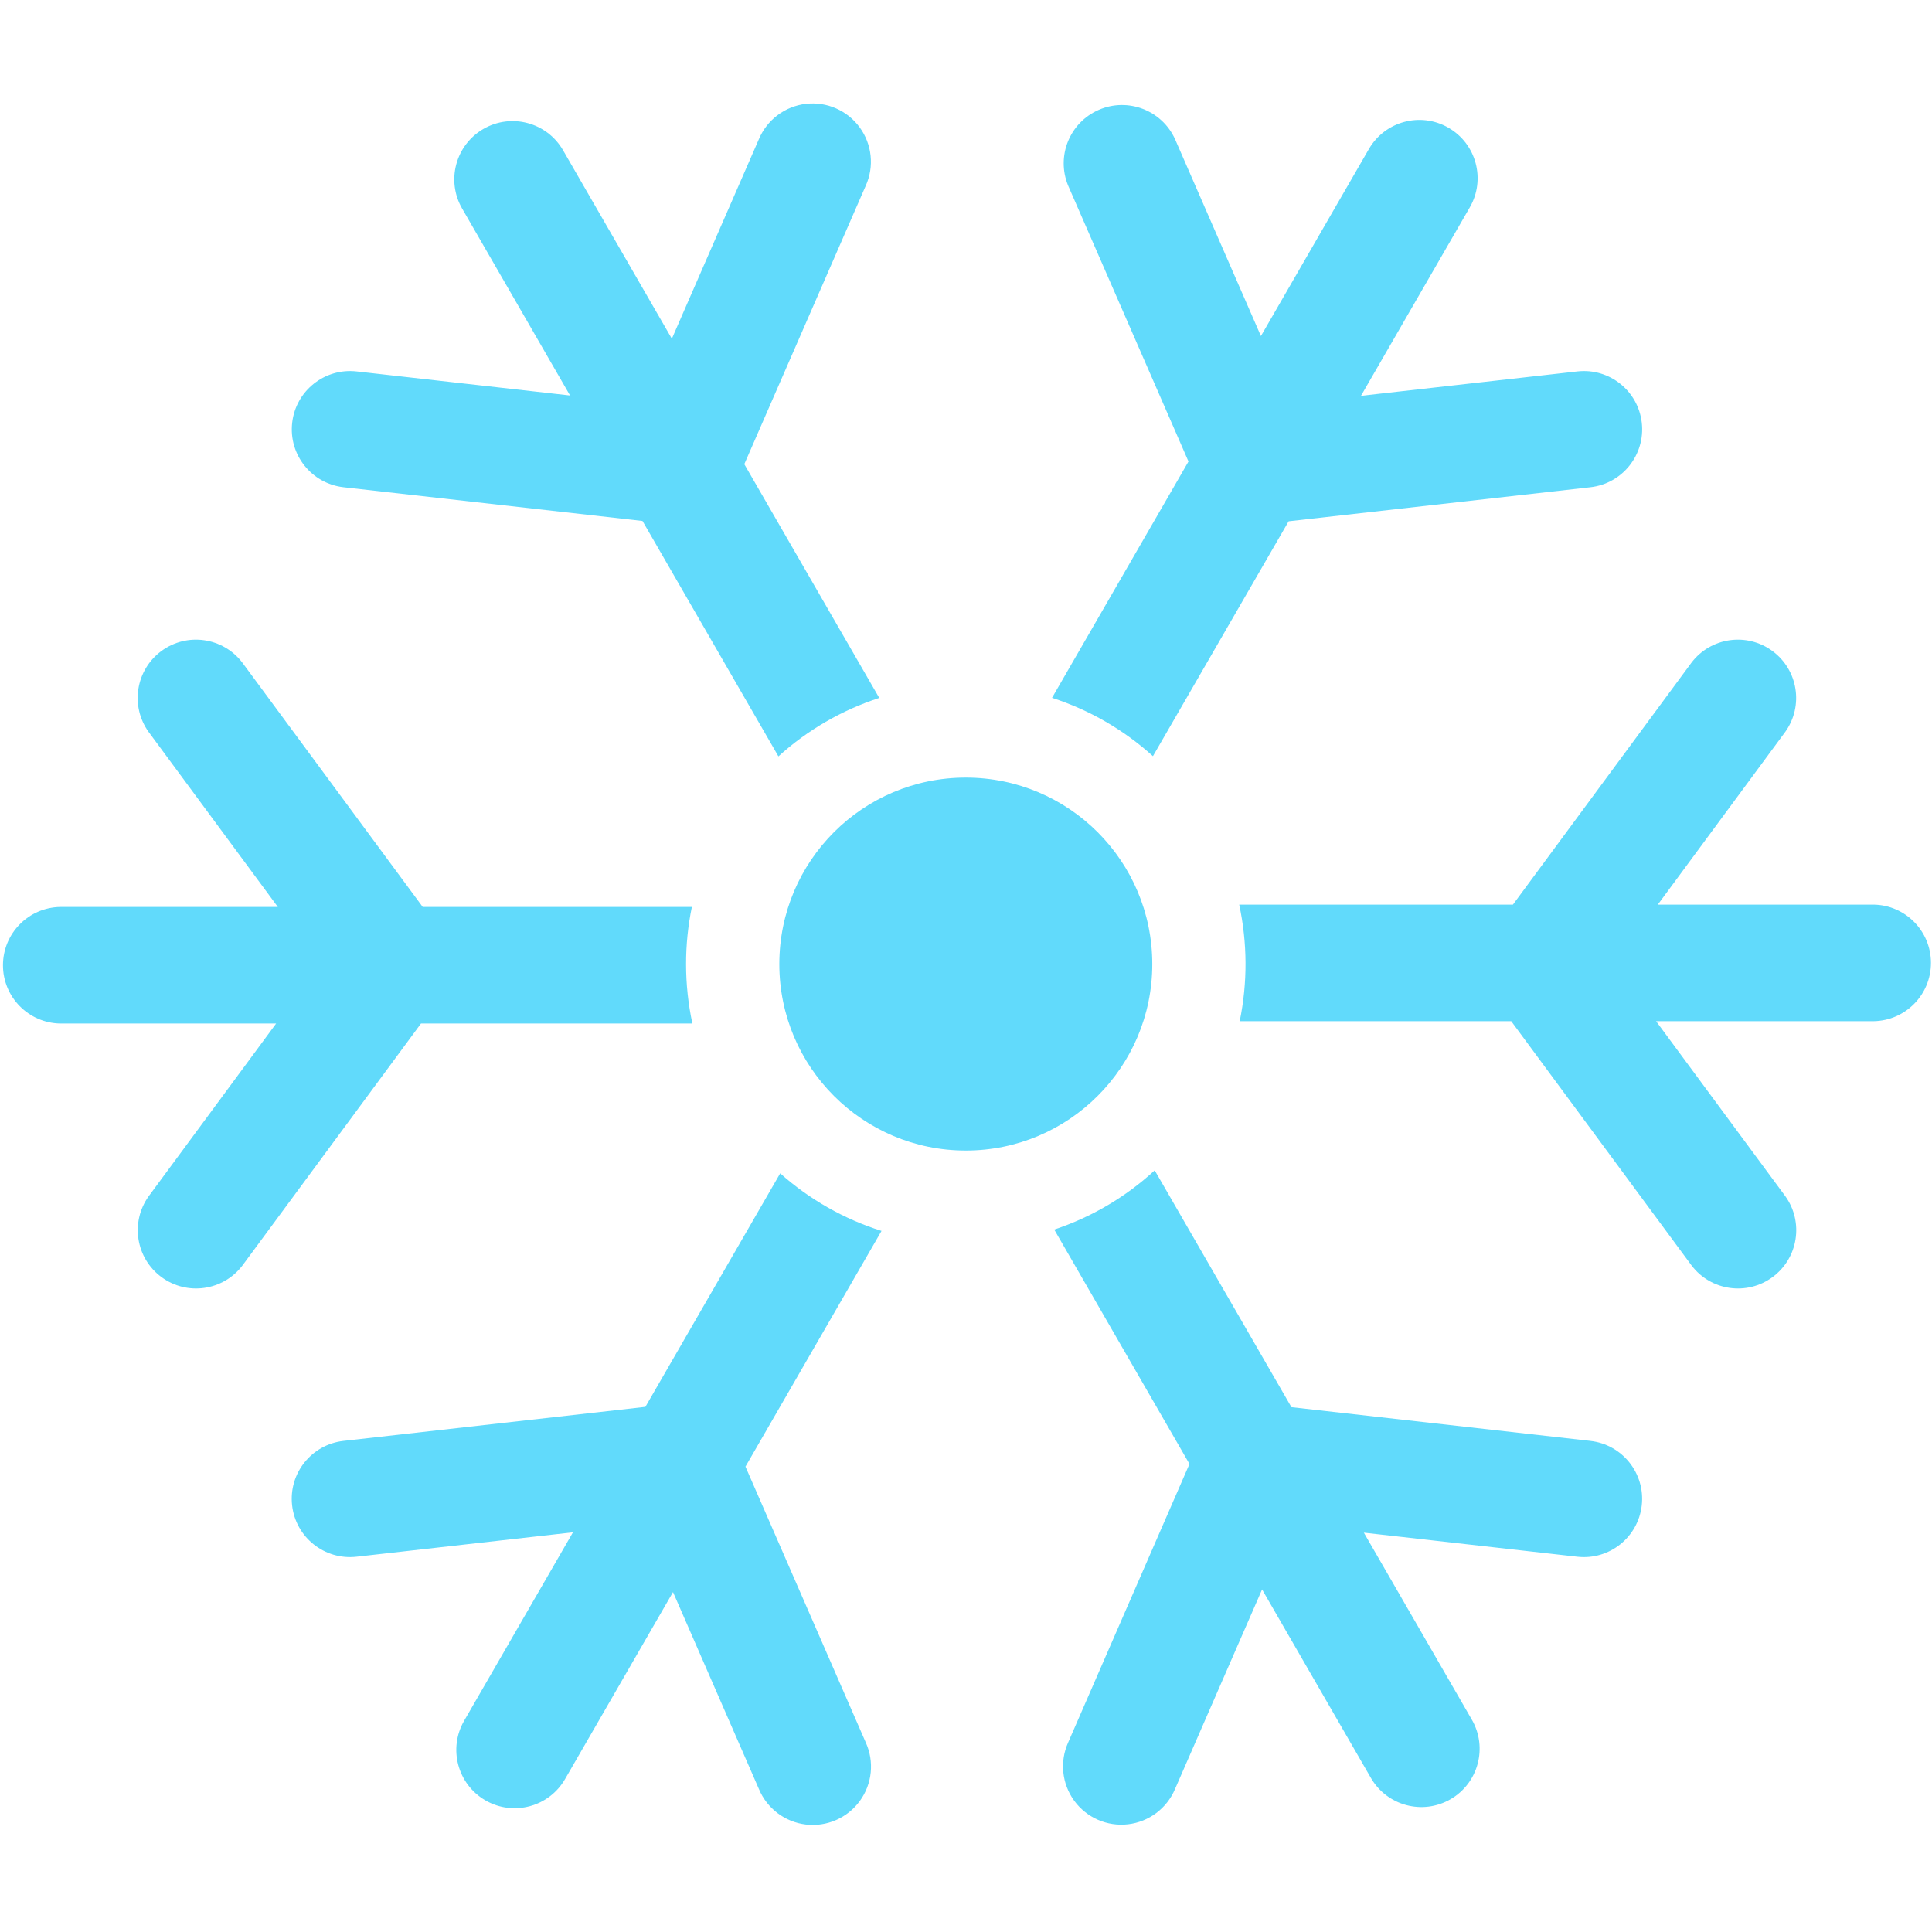
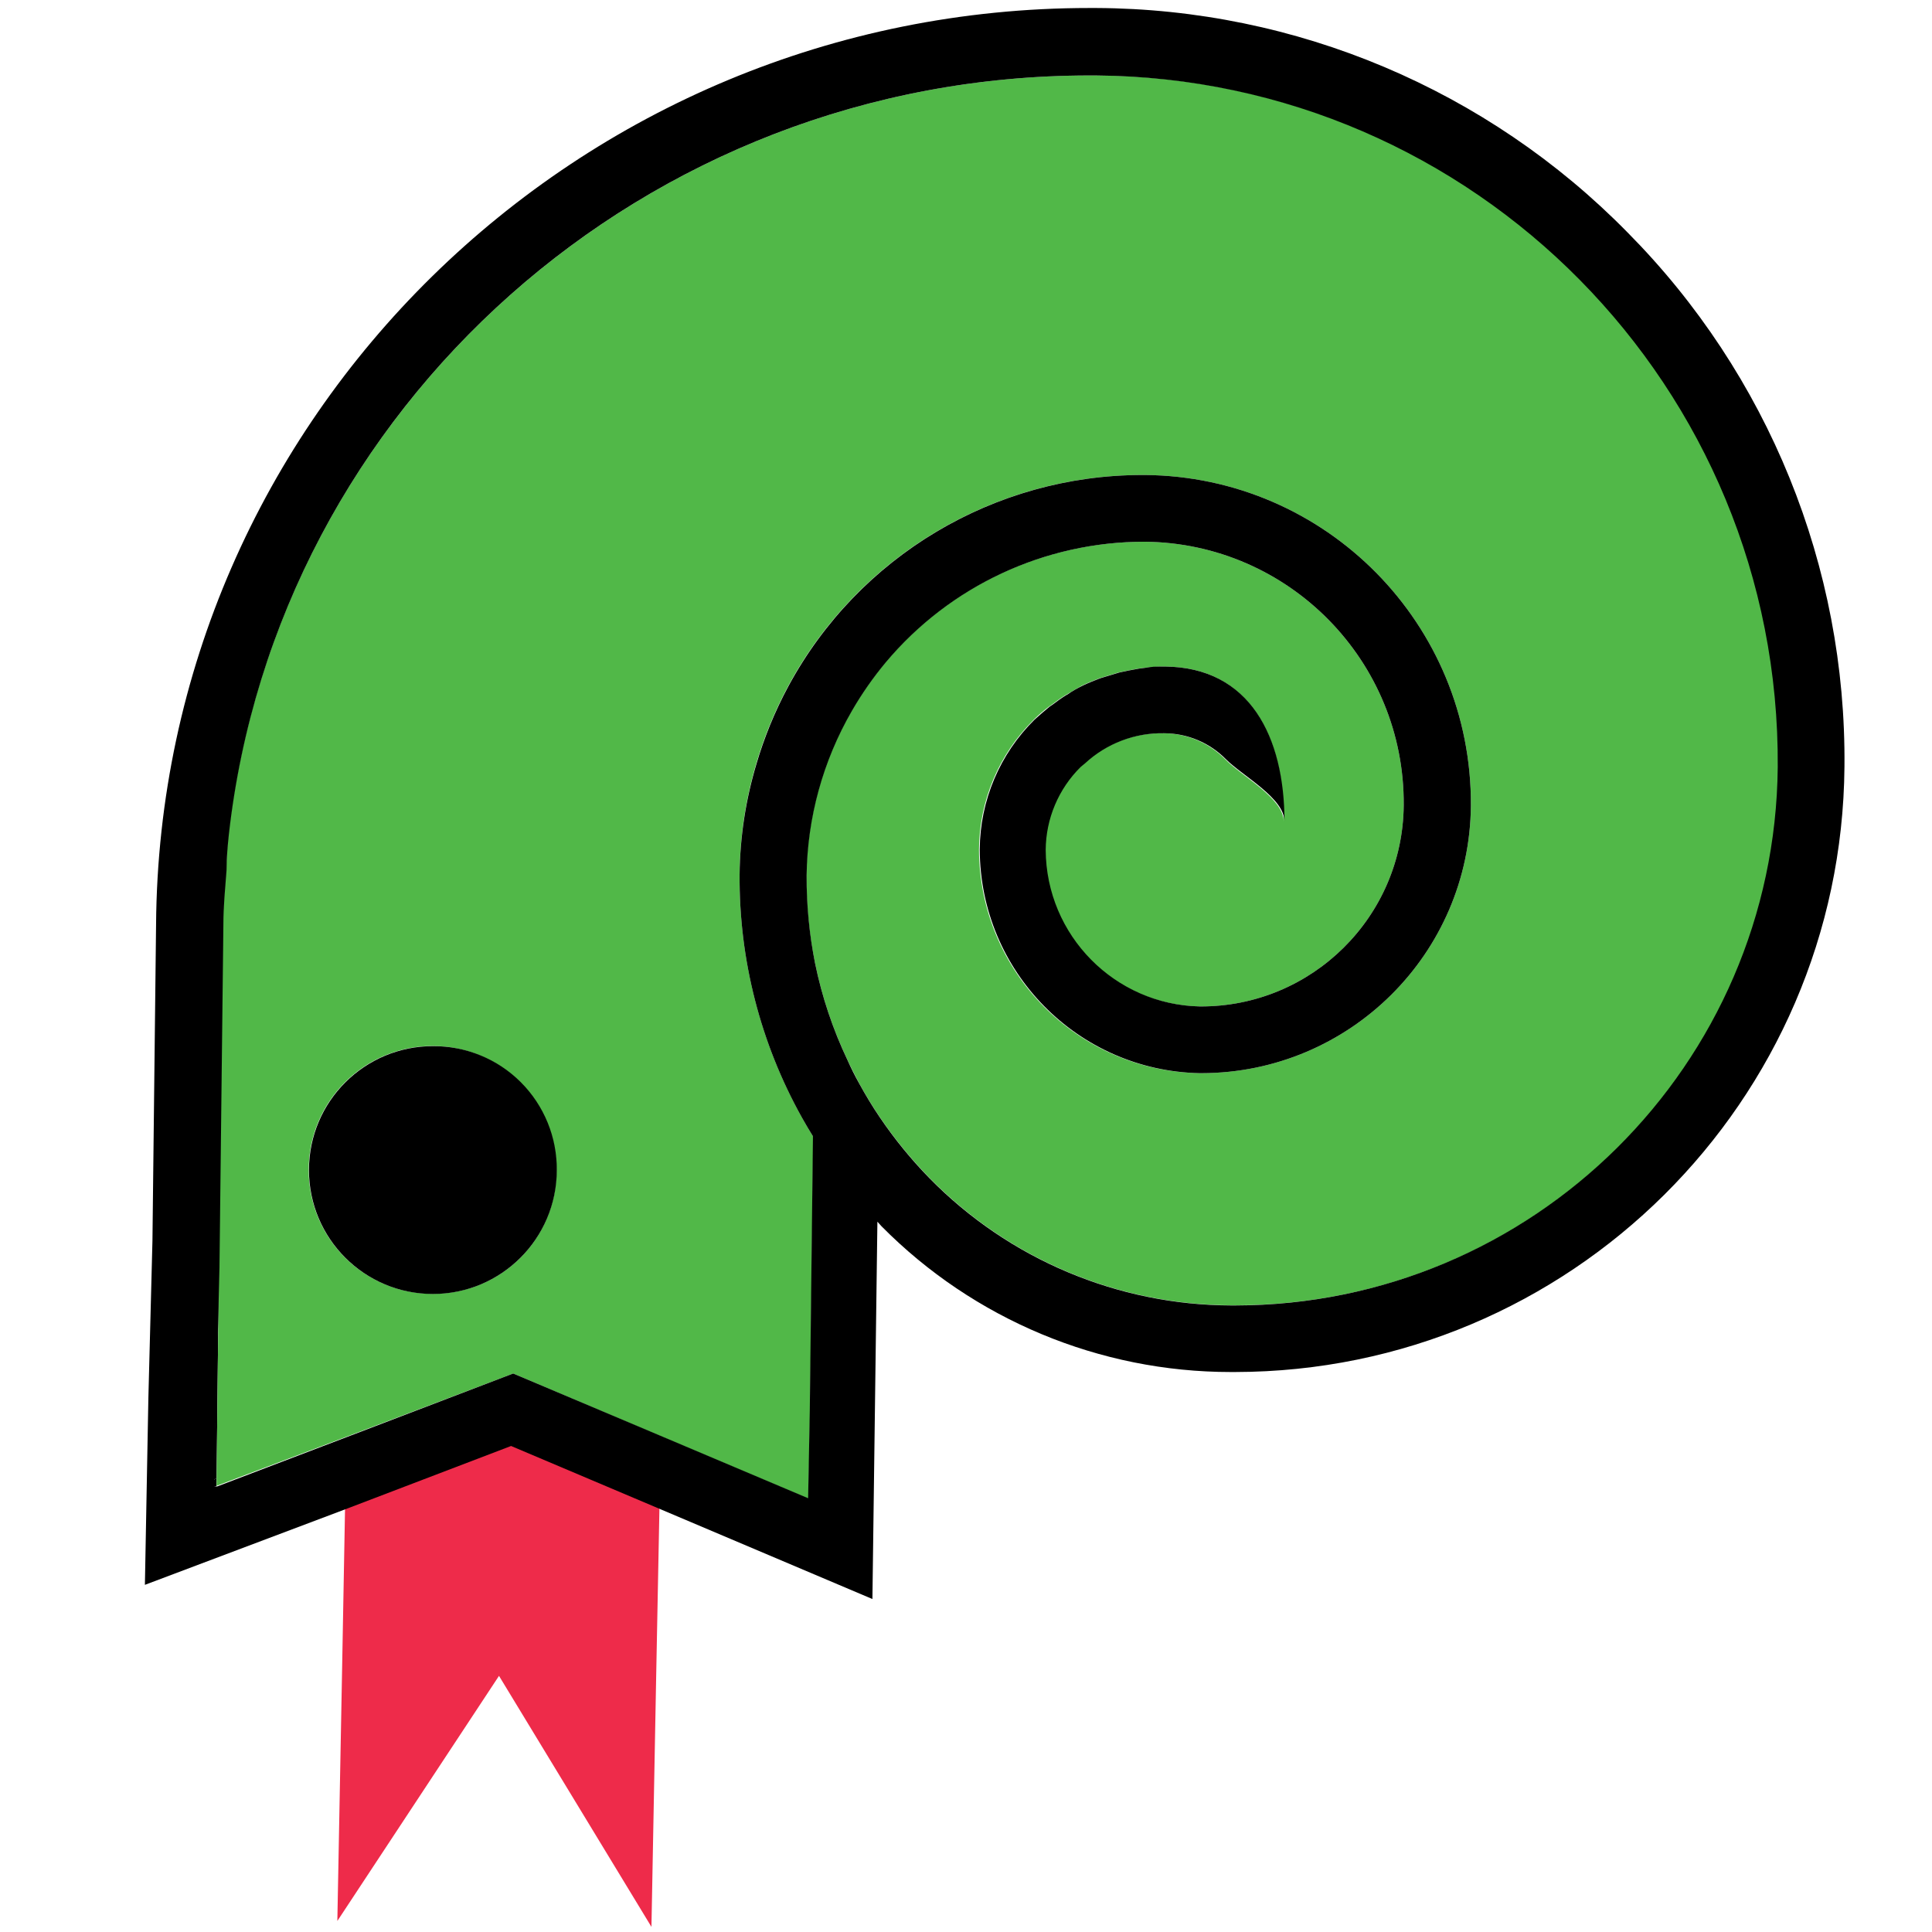
- <svg xmlns="http://www.w3.org/2000/svg" viewBox="0 0 1000 1000">
-   <g fill="#61dafb">
-     <circle cx="499.9" cy="499" r="96.52" />
-     <path d="M849.79,218.84a30.15,30.15,0,0,0-33.35-26.59l-112,12.63,56.33-97.56a30.16,30.16,0,0,0-52.25-30.16l-55.87,96.78L608.19,72a30.17,30.17,0,0,0-55.3,24.12l62.27,142.75L544.53,361.2a143.79,143.79,0,0,1,52.23,30.19L667,269.81,823.2,252.19A30.16,30.16,0,0,0,849.79,218.84Z" />
-     <path d="M969.84,468.23H858.08l66-89.46a30.17,30.17,0,0,0-48.54-35.83L783.1,468.23H641.41a146.53,146.53,0,0,1,.26,60.33H782.21l93.38,126.5a30.17,30.17,0,0,0,48.54-35.83l-66.94-90.67H969.84a30.17,30.17,0,0,0,0-60.33Z" />
-     <path d="M823.2,745.81,668.44,728.35,597.67,605.77a143.66,143.66,0,0,1-52,30.65l70,121.33L552.89,901.87A30.17,30.17,0,1,0,608.19,926l45.06-103.31,56.32,97.56a30.16,30.16,0,1,0,52.24-30.17l-55.88-96.78,110.51,12.46a30.16,30.16,0,0,0,6.76-59.94Z" />
-     <path d="M385.85,759.12l70.43-122a143.77,143.77,0,0,1-52.45-29.8L334.05,728.19,177.8,745.81a30.16,30.16,0,1,0,6.76,59.94l112-12.63-56.33,97.56a30.16,30.16,0,0,0,52.25,30.16l55.87-96.78L392.81,926a30.17,30.17,0,1,0,55.3-24.12Z" />
-     <path d="M355.11,499a145.83,145.83,0,0,1,3-29.56H218.79l-93.38-126.5a30.17,30.17,0,0,0-48.54,35.83l66.94,90.67H31.16a30.17,30.17,0,0,0,0,60.33H142.92l-66,89.46a30.17,30.17,0,0,0,48.54,35.83L217.9,529.77H358.38A146.3,146.3,0,0,1,355.11,499Z" />
-     <path d="M455.1,361.25l-69.85-121L448.11,96.13A30.17,30.17,0,1,0,392.81,72L347.75,175.32,291.43,77.76a30.16,30.16,0,1,0-52.24,30.17l55.87,96.78-110.5-12.46a30.16,30.16,0,0,0-6.76,59.94l154.76,17.46L402.91,391.5A143.92,143.92,0,0,1,455.1,361.25Z" />
-   </g>
+ <svg xmlns="http://www.w3.org/2000/svg" id="Layer_4" data-name="Layer 4" viewBox="0 0 128 128">
+   <defs>
+     <style>.cls-1{fill:none;}.cls-2{fill:#ee2b4a;}.cls-3{fill:#51b848;}</style>
+   </defs>
+   <path class="cls-1" d="M74.69,44.43l-.55.12Z" />
+   <path class="cls-1" d="M75.91,44.23l-.46.06Z" />
+   <path class="cls-1" d="M73.48,44.75l-.56.17Z" />
+   <polygon class="cls-2" points="22.86 99.94 22.67 110.32 22.35 127.27 33.06 111.03 43.16 127.66 43.48 110.71 43.69 99.88 33.91 95.73 22.86 99.94" />
+   <polygon class="cls-1" points="14.34 98.45 14.26 98.48 14.34 98.45 14.35 97.94 14.34 98.45" />
+   <polygon points="14.35 97.94 14.35 97.93 14.15 98.05 14.14 98.52 14.26 98.48 14.34 98.45 14.35 97.94" />
+   <polygon points="14.15 98.05 14.35 97.93 14.35 97.93 14.5 84.07 14.15 98.05 14.15 98.05" />
+   <path class="cls-3" d="M104.67,18.5A45.16,45.16,0,0,0,72.59,5h-.41C42.72,5,18.32,27,15.12,55.37c-.08.77-.1,1.55-.15,2.33-.09,1.2-.2,2.39-.21,3.61L14.5,84.07l-.15,13.86h0v.51L23,95.17,34,91l9.77,4.15,9.79,4.14.11-5.81.21-18.17c-.25-.4-.49-.81-.72-1.22A32.56,32.56,0,0,1,49,57.93a26.52,26.52,0,0,1,1.1-7.33c.25-.86.55-1.7.88-2.52a27,27,0,0,1,1.23-2.61,26.66,26.66,0,0,1,23.43-14h.18A21.77,21.77,0,0,1,97.45,53.38,17.87,17.87,0,0,1,79.6,71.1h-.12A14.87,14.87,0,0,1,64.86,56.28a12.18,12.18,0,0,1,3.64-8.61c.31-.31.64-.59,1-.86l.18-.12c.29-.22.59-.44.9-.63l.11-.06c.34-.21.69-.4,1-.58h0a12.21,12.21,0,0,1,1.18-.49h0l.56-.17.66-.2.55-.12.76-.14.46-.06a10.49,10.49,0,0,1,1.25-.08c5.64,0,8,4.64,7.94,10.27,0-1.55-2.79-3-3.88-4.13a5.77,5.77,0,0,0-4.09-1.72,7.51,7.51,0,0,0-5.25,2l-.28.23a7.8,7.8,0,0,0-2.32,5.5A10.43,10.43,0,0,0,79.51,66.68,13.44,13.44,0,0,0,93,53.35,17.33,17.33,0,0,0,75.81,35.89a22.38,22.38,0,0,0-17.15,8,23,23,0,0,0-2.24,3.21,22.37,22.37,0,0,0-3,10.9A29.19,29.19,0,0,0,54,63.82a28.09,28.09,0,0,0,2.14,6.39c.24.52.49,1,.77,1.54.42.76.86,1.5,1.35,2.22a29.25,29.25,0,0,0,3.33,4.08,28.12,28.12,0,0,0,20,8.43h.24a36,36,0,0,0,36-35.72A45.15,45.15,0,0,0,104.67,18.5Zm-76,67.22a8.21,8.21,0,1,1,8.2-8.2A8.16,8.16,0,0,1,28.69,85.72Z" />
+   <polygon class="cls-3" points="14.35 97.94 14.35 97.93 14.35 97.93 14.35 97.94" />
+   <polygon class="cls-3" points="14.35 97.93 14.35 97.93 14.5 84.07 14.35 97.93 14.35 97.93" />
+   <path d="M107.82,15.39A49.62,49.62,0,0,0,72.62.53h-.44C38.27.53,10.57,27.7,10.34,61.27L10.1,82.21,9.83,92.63,9.6,105l13.26-5,11-4.2,9.78,4.14,14.16,6,.33-25c.1.1.18.21.27.3A32.55,32.55,0,0,0,81.54,90.9h.28A40.43,40.43,0,0,0,122.2,50.8,49.6,49.6,0,0,0,107.82,15.39Zm-26,71.1h-.24a28.12,28.12,0,0,1-20-8.43A29.25,29.25,0,0,1,58.27,74c-.49-.72-.93-1.46-1.35-2.22-.28-.51-.53-1-.77-1.54A28.09,28.09,0,0,1,54,63.82,29.19,29.19,0,0,1,53.44,58a22.37,22.37,0,0,1,3-10.9,23,23,0,0,1,2.24-3.21,22.38,22.38,0,0,1,17.15-8A17.33,17.33,0,0,1,93,53.35,13.44,13.44,0,0,1,79.51,66.68,10.43,10.43,0,0,1,69.28,56.31a7.8,7.8,0,0,1,2.32-5.5l.28-.23a7.51,7.51,0,0,1,5.25-2,5.77,5.77,0,0,1,4.09,1.72c1.09,1.1,3.89,2.58,3.88,4.13,0-5.63-2.3-10.23-7.94-10.27-.42,0-.83,0-1.25.08l-.46.06-.76.14-.55.12-.66.2-.56.17c-.4.15-.8.31-1.18.49h0c-.36.18-.71.37-1,.58l-.11.06c-.31.19-.61.41-.9.63l-.18.12c-.33.27-.66.55-1,.86a12.18,12.18,0,0,0-3.64,8.61A14.87,14.87,0,0,0,79.48,71.1h.12A17.87,17.87,0,0,0,97.45,53.38,21.77,21.77,0,0,0,75.84,31.47h-.18a26.66,26.66,0,0,0-23.43,14A27,27,0,0,0,51,48.08c-.33.82-.63,1.66-.88,2.52A26.52,26.52,0,0,0,49,57.93a32.56,32.56,0,0,0,4.14,16.13c.23.41.47.82.72,1.22l-.21,18.17-.11,5.81-9.79-4.14L34,91l-11,4.2-8.61,3.28-.08,0-.12,0v-.47l.35-14,.26-22.76c0-1.22.12-2.41.21-3.61,0-.78.07-1.56.15-2.33C18.32,27,42.72,5,72.18,5h.41a45.51,45.51,0,0,1,45.19,45.82A36,36,0,0,1,81.82,86.49Z" />
+   <polygon points="14.15 98.05 14.15 98.05 14.14 98.52 14.26 98.48 14.14 98.52 14.15 98.05" />
+   <polygon points="14.15 98.05 14.5 84.07 14.15 98.05 14.15 98.05 14.15 98.05" />
+   <path d="M75.45,44.29l-.76.14Z" />
+   <path d="M77.16,44.15a10.49,10.49,0,0,0-1.25.08C76.33,44.19,76.74,44.15,77.16,44.15Z" />
+   <path d="M72.92,44.92a12.21,12.21,0,0,0-1.18.49c.38-.18.78-.34,1.18-.49Z" />
+   <path d="M74.14,44.55l-.66.2Z" />
+   <path d="M28.69,69.31a8.21,8.21,0,1,0,8.2,8.21A8.15,8.15,0,0,0,28.69,69.31Z" />
</svg>
